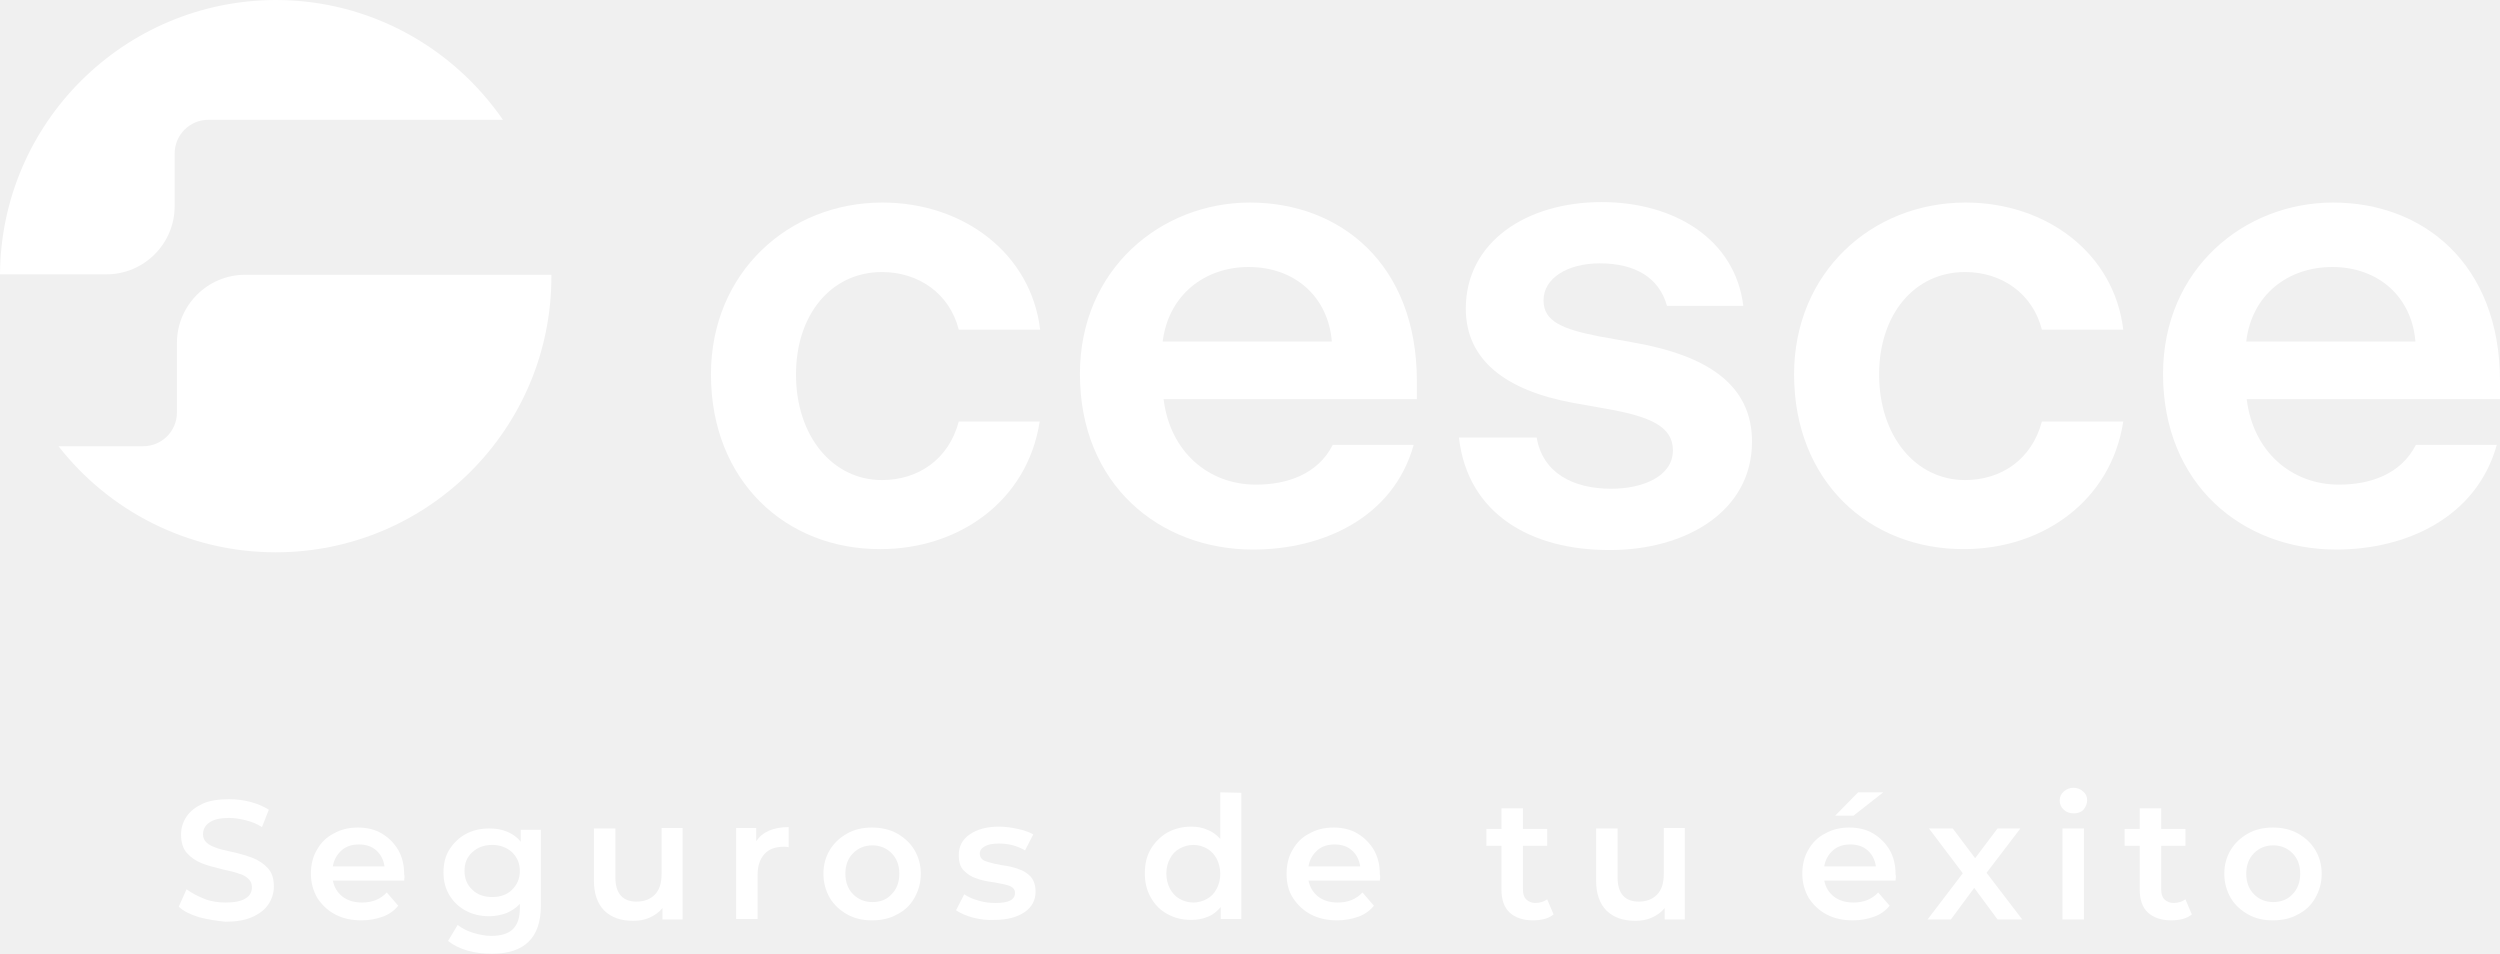
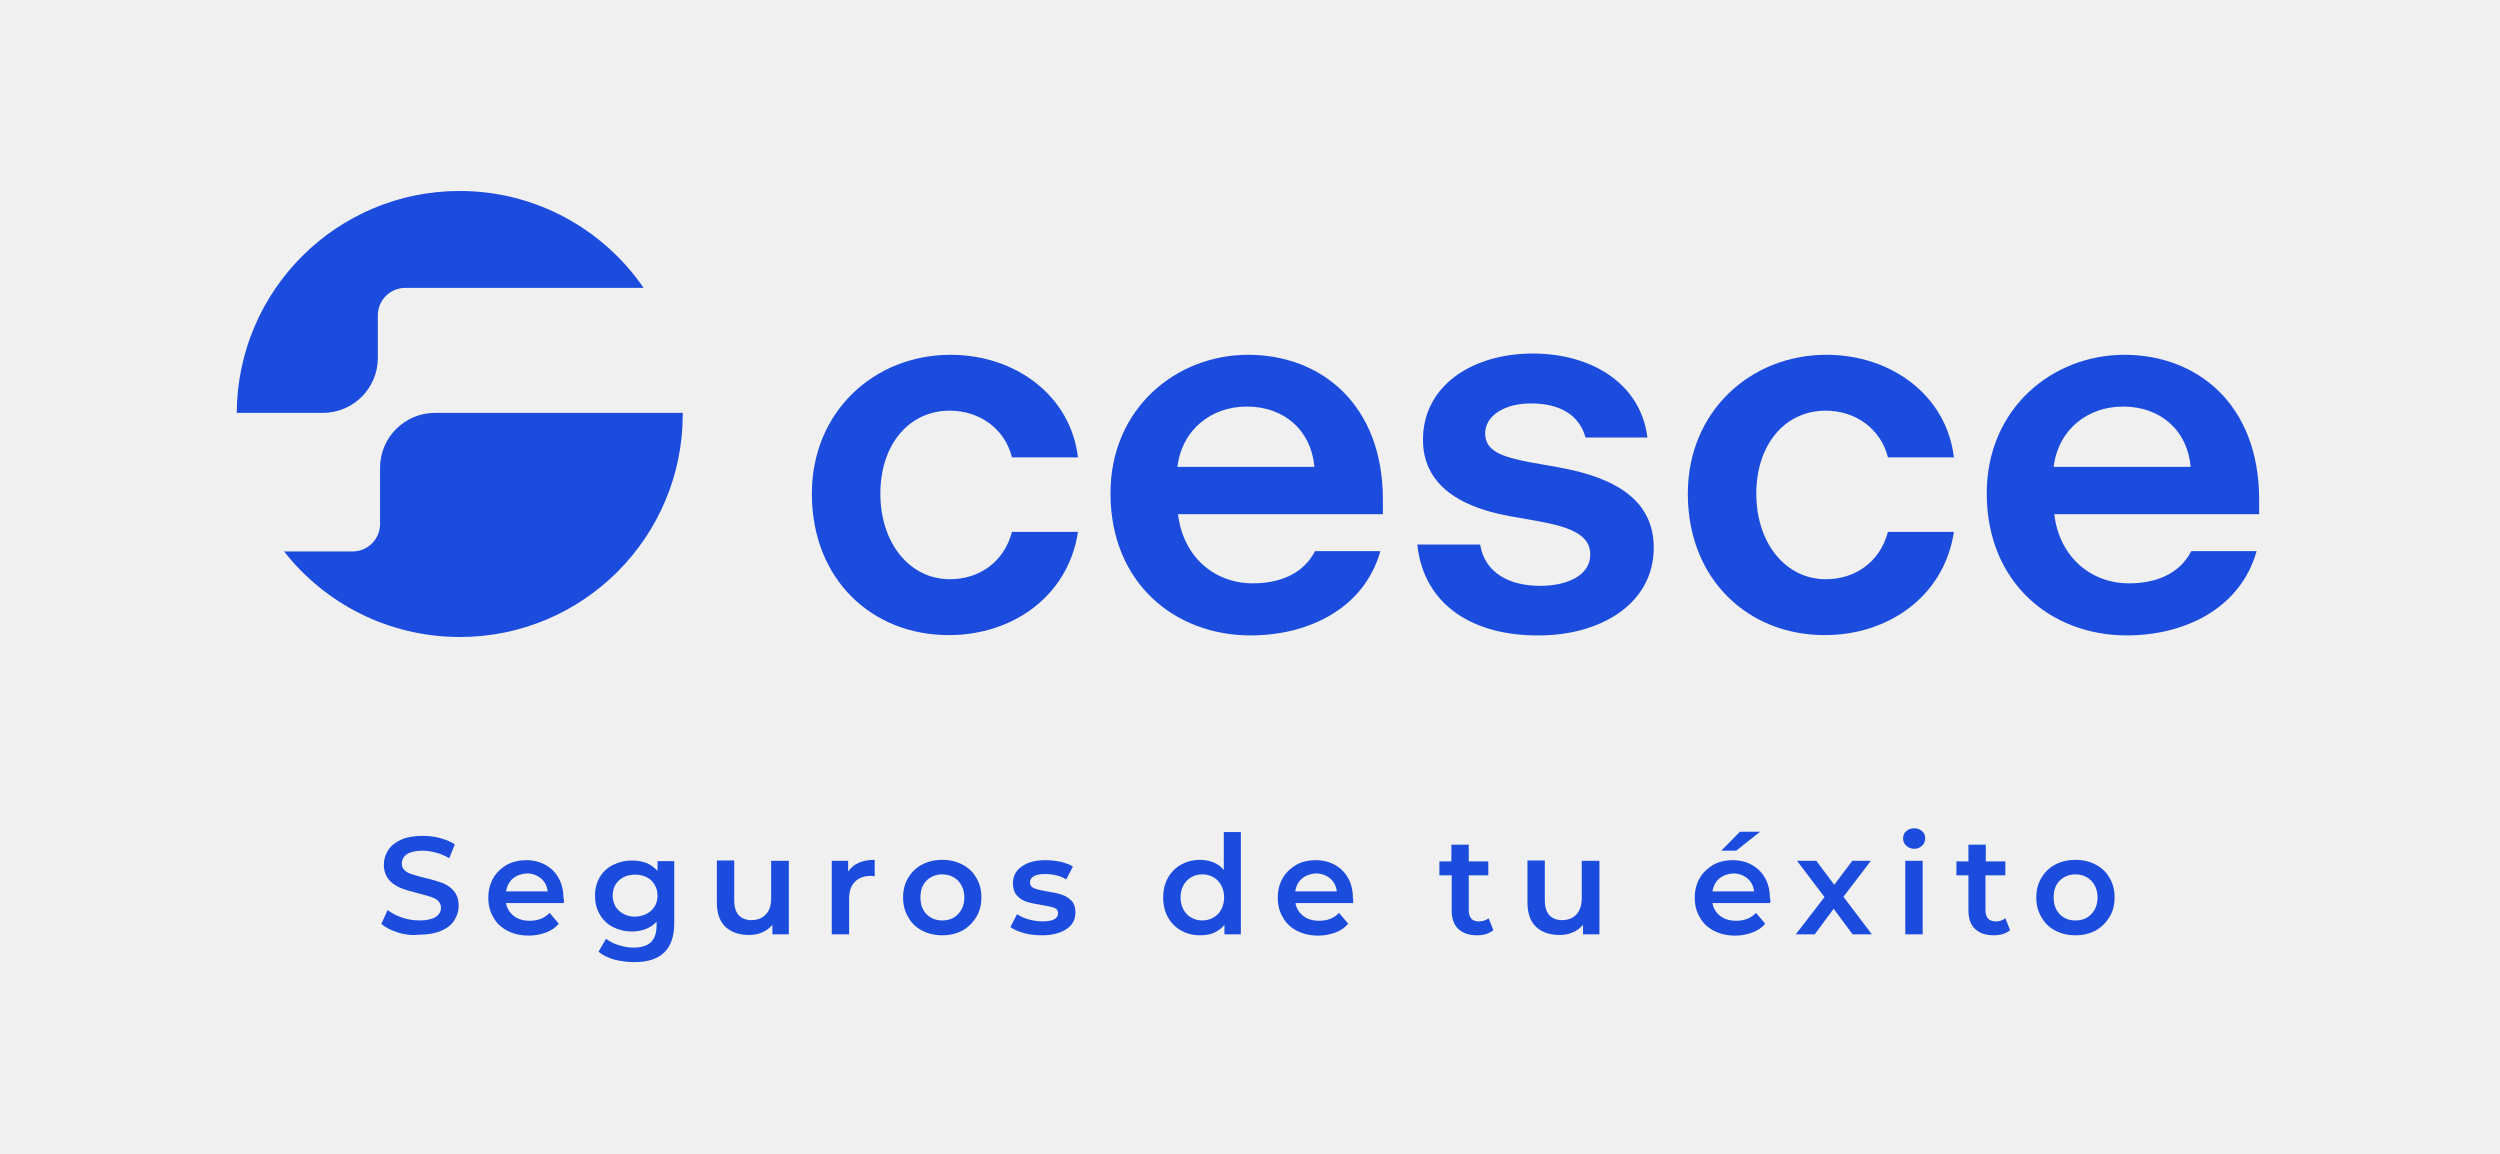
- <svg xmlns="http://www.w3.org/2000/svg" version="1.1" id="Capa_1" x="0px" y="0px" viewBox="0 0 546.8 208.6" style="enable-background:new 0 0 546.8 208.6;" xml:space="preserve">
+ <svg xmlns="http://www.w3.org/2000/svg" version="1.1" id="Capa_1" x="0px" y="0px" viewBox="0 0 792 365.3" style="enable-background:new 0 0 792 365.3;" xml:space="preserve">
  <style type="text/css">
- 	.st0{fill:#FFFFFF;}
+ 	.st0{fill:#1C4CDE;}
</style>
  <g>
    <g>
      <g>
-         <path class="st0" d="M155.5,81.9c0-22.3,17-37.6,37.5-37.6c17.7,0,32.5,11.1,34.5,27.8h-17.8c-2-7.9-8.8-12.6-16.8-12.6     c-11.1,0-18.8,9.3-18.8,22.4c0,13.5,8,23.1,18.8,23.1c7.9,0,14.6-4.5,16.8-12.8h17.7c-2.7,17.5-17.8,27.9-34.8,27.9     C171.9,120.2,155.5,105.2,155.5,81.9z" />
-         <path class="st0" d="M274.1,120.2c-20.6,0-37.9-14.3-37.9-38.4c0-23,17.8-37.5,37.2-37.5c19.6,0,36.5,13.3,36.5,39.1v3.9h-55.4     c1.4,11.5,9.8,18.7,20.2,18.7c6.7,0,13.5-2.2,16.8-8.7h17.7C304.7,113.4,289.1,120.2,274.1,120.2z M254.3,74.7h37     c-0.8-9.8-8.1-16.3-18.2-16.3C263.6,58.4,255.6,64.4,254.3,74.7z" />
-         <path class="st0" d="M319.1,95.7h17c1.3,7.7,7.9,11.2,16.3,11.2c6.9,0,13.5-2.7,13.5-8.4c0-5.2-4.9-7.4-14.6-9.1l-7.3-1.3     c-14.6-2.7-23.4-9.3-23.4-20.6c0-14.6,13.3-23.3,29.7-23.3c15.9,0,29.2,8.1,31,22.7h-16.7c-1.7-6.2-7-9.3-14.7-9.3     c-7,0-12.3,3.2-12.3,8.1c0,4.6,4.1,6.3,12.3,7.9l7.3,1.3c16,2.8,26,9.1,26,21.7c0,15.4-14.7,23.7-31,23.7     C335,120.4,321,112.5,319.1,95.7z" />
-         <path class="st0" d="M392.4,81.9c0-22.3,17-37.6,37.5-37.6c17.7,0,32.5,11.1,34.5,27.8h-17.8c-2-7.9-8.8-12.6-16.8-12.6     c-11.1,0-18.8,9.3-18.8,22.4c0,13.5,8,23.1,18.8,23.1c7.9,0,14.6-4.5,16.8-12.8h17.8c-2.7,17.5-17.8,27.9-34.8,27.9     C408.8,120.2,392.4,105.2,392.4,81.9z" />
-         <path class="st0" d="M511,120.2c-20.6,0-37.9-14.3-37.9-38.4c0-23,17.8-37.5,37.2-37.5c19.6,0,36.5,13.3,36.5,39.1v3.9h-55.4     c1.4,11.5,9.8,18.7,20.2,18.7c6.7,0,13.5-2.2,16.8-8.7h17.7C541.6,113.4,526,120.2,511,120.2z M491.3,74.7h37     c-0.8-9.8-8.1-16.3-18.2-16.3C500.5,58.4,492.5,64.4,491.3,74.7z" />
+         <path class="st0" d="M257.2,156.4c0-26.1,19.9-44,43.9-44c20.7,0,38.1,13,40.4,32.5h-20.9c-2.3-9.2-10.4-14.8-19.7-14.8     c-13,0-22,10.8-22,26.3c0,15.8,9.4,27.1,22,27.1c9.2,0,17.1-5.3,19.7-15h20.9c-3.1,20.5-20.9,32.7-40.8,32.7     C276.4,201.3,257.2,183.7,257.2,156.4z" />
+         <path class="st0" d="M396.2,201.3c-24.2,0-44.4-16.8-44.4-45c0-27,20.9-43.9,43.6-43.9c23,0,42.7,15.6,42.7,45.9v4.6h-64.9     c1.6,13.5,11.5,21.9,23.7,21.9c7.9,0,15.8-2.6,19.7-10.2h20.7C432,193.3,413.8,201.3,396.2,201.3z M373,147.9h43.4     c-1-11.5-9.5-19.1-21.4-19.1C383.9,128.8,374.5,135.9,373,147.9z" />
+         <path class="st0" d="M449,172.5h19.9c1.5,9,9.2,13.1,19.1,13.1c8.1,0,15.8-3.1,15.8-9.9c0-6.1-5.8-8.7-17.1-10.7l-8.5-1.5     c-17.1-3.1-27.4-10.8-27.4-24.2c0-17.1,15.6-27.3,34.8-27.3c18.6,0,34.2,9.5,36.3,26.6h-19.6c-2-7.2-8.2-10.8-17.3-10.8     c-8.2,0-14.5,3.8-14.5,9.5c0,5.4,4.8,7.4,14.5,9.2l8.5,1.5c18.7,3.3,30.4,10.7,30.4,25.5c0,18.1-17.3,27.8-36.3,27.8     C467.5,201.5,451.1,192.3,449,172.5z" />
+         <path class="st0" d="M534.7,156.4c0-26.1,19.9-44,43.9-44c20.7,0,38.1,13,40.4,32.5h-20.9c-2.3-9.2-10.4-14.8-19.7-14.8     c-13,0-22,10.8-22,26.3c0,15.8,9.4,27.1,22,27.1c9.2,0,17.1-5.3,19.7-15h20.9c-3.1,20.5-20.9,32.7-40.8,32.7     C554,201.3,534.7,183.7,534.7,156.4z" />
+         <path class="st0" d="M673.8,201.3c-24.2,0-44.4-16.8-44.4-45c0-27,20.9-43.9,43.6-43.9c23,0,42.7,15.6,42.7,45.9v4.6h-64.9     c1.6,13.5,11.5,21.9,23.7,21.9c7.9,0,15.8-2.6,19.7-10.2h20.7C709.6,193.3,691.4,201.3,673.8,201.3z M650.6,147.9H694     c-1-11.5-9.5-19.1-21.4-19.1C661.5,128.8,652.1,135.9,650.6,147.9z" />
      </g>
      <g>
-         <path class="st0" d="M0,60h23.3c8.2,0,14.9-6.7,14.9-14.9V33.6c0-4.1,3.3-7.4,7.4-7.4H110C99.1,10.4,80.9,0,60.3,0     C27.1,0.1,0.2,26.9,0,60z" />
-         <path class="st0" d="M120.6,60.1h-67c-8.2,0-14.9,6.7-14.9,14.9v15.2c0,4.1-3.3,7.4-7.4,7.4H12.8c11,14.1,28.2,23.2,47.5,23.2     c33.3,0,60.3-27,60.3-60.3C120.6,60.3,120.6,60.2,120.6,60.1z" />
+         <path class="st0" d="M75,130.8h27.3c9.6,0,17.4-7.8,17.4-17.4V99.9c0-4.8,3.9-8.7,8.7-8.7h75.5c-12.7-18.5-34.1-30.7-58.3-30.7     C106.8,60.5,75.2,91.9,75,130.8z" />
+         <path class="st0" d="M216.3,130.8l-78.5,0c-9.6,0-17.4,7.8-17.4,17.4V166c0,4.8-3.9,8.7-8.7,8.7H90     c12.9,16.5,33.1,27.1,55.7,27.1c39,0,70.6-31.6,70.6-70.6C216.3,131.1,216.3,130.9,216.3,130.8z" />
      </g>
    </g>
    <g>
-       <path class="st0" d="M43.5,200.6c-1.9-0.6-3.4-1.3-4.4-2.3l1.7-3.8c1.1,0.8,2.4,1.5,3.9,2.1s3.1,0.8,4.7,0.8    c1.9,0,3.4-0.3,4.3-0.9c1-0.6,1.4-1.4,1.4-2.5c0-0.7-0.3-1.4-0.8-1.8c-0.5-0.5-1.2-0.9-2-1.1c-0.8-0.3-1.9-0.6-3.4-0.9    c-2-0.5-3.6-0.9-4.8-1.4s-2.3-1.2-3.2-2.2s-1.3-2.4-1.3-4.1c0-1.4,0.4-2.7,1.2-3.9c0.8-1.2,2-2.1,3.5-2.8s3.5-1,5.8-1    c1.6,0,3.2,0.2,4.7,0.6s2.9,1,4,1.7l-1.5,3.8c-1.1-0.7-2.3-1.2-3.6-1.5c-1.2-0.3-2.4-0.5-3.6-0.5c-1.9,0-3.3,0.3-4.3,1    c-0.9,0.6-1.4,1.5-1.4,2.6c0,0.7,0.3,1.4,0.8,1.8c0.5,0.5,1.2,0.8,2,1.1c0.8,0.3,1.9,0.6,3.4,0.9c1.9,0.4,3.5,0.9,4.8,1.4    c1.2,0.5,2.3,1.2,3.2,2.2s1.3,2.3,1.3,4c0,1.4-0.4,2.7-1.2,3.9c-0.8,1.2-2,2.1-3.6,2.8c-1.6,0.7-3.5,1-5.8,1    C47.3,201.4,45.4,201.1,43.5,200.6z" />
-       <path class="st0" d="M88.4,192.6H72.8c0.3,1.5,1,2.6,2.1,3.5c1.2,0.9,2.6,1.3,4.3,1.3c2.2,0,4-0.7,5.4-2.2l2.5,2.9    c-0.9,1.1-2,1.9-3.4,2.4s-2.9,0.8-4.6,0.8c-2.2,0-4.1-0.4-5.8-1.3s-2.9-2.1-3.9-3.6c-0.9-1.6-1.4-3.3-1.4-5.3    c0-1.9,0.4-3.7,1.3-5.2c0.9-1.6,2.1-2.8,3.7-3.6c1.6-0.9,3.3-1.3,5.3-1.3c1.9,0,3.7,0.4,5.2,1.3s2.7,2.1,3.6,3.6    c0.9,1.6,1.3,3.3,1.3,5.4C88.5,191.5,88.5,192,88.4,192.6z M74.7,186c-1,0.9-1.7,2.1-1.9,3.5h11.3c-0.2-1.4-0.8-2.6-1.8-3.5    s-2.3-1.3-3.8-1.3C77,184.7,75.7,185.1,74.7,186z" />
-       <path class="st0" d="M118.3,181.2v16.9c0,7-3.6,10.5-10.7,10.5c-1.9,0-3.7-0.2-5.4-0.7s-3.1-1.2-4.2-2.1l2.1-3.5    c0.9,0.7,2,1.3,3.3,1.7c1.3,0.4,2.7,0.7,4,0.7c2.2,0,3.8-0.5,4.8-1.5s1.5-2.5,1.5-4.5v-1c-0.8,0.9-1.8,1.5-2.9,2    c-1.1,0.4-2.4,0.7-3.8,0.7c-1.9,0-3.6-0.4-5.1-1.2s-2.7-1.9-3.6-3.4c-0.9-1.5-1.3-3.1-1.3-5s0.4-3.6,1.3-5s2.1-2.6,3.6-3.4    s3.2-1.2,5.1-1.2c1.4,0,2.7,0.2,3.9,0.7s2.2,1.2,3,2.2v-2.6h4.4V181.2z M112,194.6c1.1-1.1,1.7-2.4,1.7-4.1s-0.6-3-1.7-4.1    c-1.1-1-2.6-1.6-4.3-1.6c-1.8,0-3.2,0.5-4.4,1.6s-1.7,2.4-1.7,4.1s0.6,3.1,1.7,4.1c1.1,1.1,2.6,1.6,4.4,1.6    C109.4,196.2,110.9,195.7,112,194.6z" />
-       <path class="st0" d="M149.3,181.2v19.9h-4.4v-2.5c-0.7,0.9-1.7,1.6-2.8,2.1c-1.1,0.5-2.3,0.7-3.6,0.7c-2.7,0-4.7-0.7-6.3-2.2    c-1.5-1.5-2.3-3.7-2.3-6.6v-11.4h4.7v10.7c0,1.8,0.4,3.1,1.2,4c0.8,0.9,2,1.3,3.4,1.3c1.7,0,3-0.5,4-1.5s1.5-2.5,1.5-4.5v-10.1    h4.6V181.2z" />
-       <path class="st0" d="M172.5,180.9v4.4c-0.4-0.1-0.8-0.1-1.1-0.1c-1.8,0-3.2,0.5-4.2,1.6s-1.5,2.6-1.5,4.6v9.6H161v-19.9h4.4v2.9    C166.7,182,169.1,180.9,172.5,180.9z" />
-       <path class="st0" d="M185.3,200c-1.6-0.9-2.9-2.1-3.8-3.6c-0.9-1.6-1.4-3.3-1.4-5.3s0.5-3.7,1.4-5.2s2.2-2.7,3.8-3.6    c1.6-0.9,3.4-1.3,5.4-1.3s3.9,0.4,5.5,1.3s2.9,2.1,3.8,3.6s1.4,3.3,1.4,5.2c0,2-0.5,3.7-1.4,5.3s-2.2,2.8-3.8,3.6    c-1.6,0.9-3.4,1.3-5.5,1.3C188.7,201.3,186.9,200.9,185.3,200z M195,195.6c1.1-1.1,1.7-2.6,1.7-4.5s-0.6-3.4-1.7-4.5    s-2.5-1.7-4.2-1.7s-3.1,0.6-4.2,1.7s-1.7,2.6-1.7,4.5s0.6,3.4,1.7,4.5s2.5,1.7,4.2,1.7S193.9,196.8,195,195.6z" />
-       <path class="st0" d="M212.8,200.7c-1.5-0.4-2.8-1-3.7-1.6l1.8-3.5c0.9,0.6,2,1.1,3.2,1.4c1.3,0.4,2.5,0.5,3.7,0.5    c2.8,0,4.2-0.7,4.2-2.2c0-0.7-0.4-1.2-1.1-1.5s-1.8-0.5-3.4-0.8c-1.6-0.2-3-0.5-4-0.9c-1-0.3-1.9-0.9-2.7-1.7    c-0.8-0.8-1.1-1.9-1.1-3.4c0-1.9,0.8-3.4,2.4-4.5s3.7-1.7,6.4-1.7c1.4,0,2.7,0.2,4.1,0.5s2.5,0.7,3.4,1.2l-1.8,3.5    c-1.7-1-3.6-1.5-5.7-1.5c-1.4,0-2.4,0.2-3.1,0.6s-1.1,0.9-1.1,1.6s0.4,1.3,1.1,1.6c0.8,0.3,1.9,0.6,3.5,0.9    c1.6,0.2,2.9,0.5,3.9,0.9c1,0.3,1.9,0.9,2.6,1.6c0.7,0.8,1.1,1.9,1.1,3.3c0,1.9-0.8,3.4-2.4,4.5s-3.8,1.7-6.6,1.7    C215.9,201.3,214.4,201.1,212.8,200.7z" />
-       <path class="st0" d="M271.5,173.4V201H267v-2.6c-0.8,0.9-1.7,1.7-2.8,2.1c-1.1,0.5-2.4,0.7-3.7,0.7c-1.9,0-3.6-0.4-5.2-1.3    c-1.5-0.8-2.7-2-3.6-3.6s-1.3-3.3-1.3-5.3s0.4-3.8,1.3-5.3s2.1-2.7,3.6-3.6c1.5-0.8,3.2-1.3,5.2-1.3c1.3,0,2.5,0.2,3.6,0.7    c1.1,0.4,2,1.1,2.8,2v-10.2L271.5,173.4L271.5,173.4z M264,196.6c0.9-0.5,1.6-1.2,2.1-2.2c0.5-0.9,0.8-2,0.8-3.3    c0-1.2-0.3-2.3-0.8-3.3c-0.5-0.9-1.2-1.7-2.1-2.2s-1.9-0.8-3-0.8s-2.1,0.3-3,0.8s-1.6,1.2-2.1,2.2c-0.5,0.9-0.8,2-0.8,3.3    c0,1.2,0.3,2.3,0.8,3.3c0.5,0.9,1.2,1.7,2.1,2.2s1.9,0.8,3,0.8S263.1,197.1,264,196.6z" />
-       <path class="st0" d="M301.8,192.6h-15.6c0.3,1.5,1,2.6,2.1,3.5c1.2,0.9,2.6,1.3,4.3,1.3c2.2,0,4-0.7,5.4-2.2l2.5,2.9    c-0.9,1.1-2,1.9-3.4,2.4s-2.9,0.8-4.6,0.8c-2.2,0-4.1-0.4-5.8-1.3c-1.7-0.9-2.9-2.1-3.9-3.6s-1.4-3.3-1.4-5.3    c0-1.9,0.4-3.7,1.3-5.2c0.9-1.6,2.1-2.8,3.7-3.6c1.6-0.9,3.3-1.3,5.3-1.3c1.9,0,3.7,0.4,5.2,1.3s2.7,2.1,3.6,3.6    c0.9,1.6,1.3,3.3,1.3,5.4C301.9,191.5,301.9,192,301.8,192.6z M288.1,186c-1,0.9-1.7,2.1-1.9,3.5h11.3c-0.2-1.4-0.8-2.6-1.8-3.5    s-2.3-1.3-3.8-1.3C290.4,184.7,289.1,185.1,288.1,186z" />
-       <path class="st0" d="M339.8,200c-0.5,0.4-1.2,0.8-2,1s-1.6,0.3-2.5,0.3c-2.2,0-3.9-0.6-5.1-1.7s-1.8-2.8-1.8-5V185h-3.3v-3.7h3.3    v-4.5h4.7v4.5h5.3v3.7h-5.3v9.5c0,1,0.2,1.7,0.7,2.2s1.2,0.8,2,0.8c1,0,1.9-0.3,2.6-0.8L339.8,200z" />
-       <path class="st0" d="M368.5,181.2v19.9h-4.4v-2.5c-0.7,0.9-1.7,1.6-2.8,2.1c-1.1,0.5-2.3,0.7-3.6,0.7c-2.7,0-4.7-0.7-6.3-2.2    c-1.5-1.5-2.3-3.7-2.3-6.6v-11.4h4.7v10.7c0,1.8,0.4,3.1,1.2,4c0.8,0.9,2,1.3,3.4,1.3c1.7,0,3-0.5,4-1.5s1.5-2.5,1.5-4.5v-10.1    h4.6V181.2z" />
-       <path class="st0" d="M414.6,192.6H399c0.3,1.5,1,2.6,2.1,3.5c1.2,0.9,2.6,1.3,4.3,1.3c2.2,0,4-0.7,5.4-2.2l2.5,2.9    c-0.9,1.1-2,1.9-3.4,2.4s-2.9,0.8-4.6,0.8c-2.2,0-4.1-0.4-5.8-1.3s-2.9-2.1-3.9-3.6c-0.9-1.6-1.4-3.3-1.4-5.3    c0-1.9,0.4-3.7,1.3-5.2c0.9-1.6,2.1-2.8,3.7-3.6c1.6-0.9,3.3-1.3,5.3-1.3c1.9,0,3.7,0.4,5.2,1.3s2.7,2.1,3.6,3.6    c0.9,1.6,1.3,3.3,1.3,5.4C414.7,191.5,414.7,192,414.6,192.6z M400.9,186c-1,0.9-1.7,2.1-1.9,3.5h11.3c-0.2-1.4-0.8-2.6-1.8-3.5    s-2.3-1.3-3.8-1.3C403.2,184.7,401.9,185.1,400.9,186z M406.4,173.3h5.5l-6.5,5.1h-4L406.4,173.3z" />
-       <path class="st0" d="M436.9,201.1l-5.1-6.9l-5.1,6.9h-5.1l7.7-10.1l-7.4-9.8h5.2l4.9,6.5l4.9-6.5h5l-7.4,9.7l7.8,10.2L436.9,201.1    L436.9,201.1z" />
-       <path class="st0" d="M451.4,177.1c-0.6-0.5-0.9-1.2-0.9-2s0.3-1.5,0.9-2c0.6-0.5,1.3-0.8,2.1-0.8s1.6,0.3,2.1,0.8    c0.6,0.5,0.9,1.1,0.9,1.9s-0.3,1.5-0.8,2.1c-0.6,0.6-1.3,0.8-2.1,0.8C452.6,177.9,451.9,177.6,451.4,177.1z M451.1,181.2h4.7v19.9    h-4.7V181.2z" />
-       <path class="st0" d="M479.4,200c-0.5,0.4-1.2,0.8-2,1s-1.6,0.3-2.5,0.3c-2.2,0-3.9-0.6-5.1-1.7c-1.2-1.1-1.8-2.8-1.8-5V185h-3.3    v-3.7h3.3v-4.5h4.7v4.5h5.3v3.7h-5.3v9.5c0,1,0.2,1.7,0.7,2.2s1.2,0.8,2,0.8c1,0,1.9-0.3,2.6-0.8L479.4,200z" />
-       <path class="st0" d="M491.7,200c-1.6-0.9-2.9-2.1-3.8-3.6c-0.9-1.6-1.4-3.3-1.4-5.3s0.5-3.7,1.4-5.2s2.2-2.7,3.8-3.6    s3.4-1.3,5.4-1.3s3.9,0.4,5.5,1.3s2.9,2.1,3.8,3.6c0.9,1.5,1.4,3.3,1.4,5.2c0,2-0.5,3.7-1.4,5.3s-2.2,2.8-3.8,3.6    c-1.6,0.9-3.4,1.3-5.5,1.3C495.1,201.3,493.3,200.9,491.7,200z M501.4,195.6c1.1-1.1,1.7-2.6,1.7-4.5s-0.6-3.4-1.7-4.5    c-1.1-1.1-2.5-1.7-4.2-1.7s-3.1,0.6-4.2,1.7c-1.1,1.1-1.7,2.6-1.7,4.5s0.6,3.4,1.7,4.5c1.1,1.1,2.5,1.7,4.2,1.7    C498.8,197.3,500.3,196.8,501.4,195.6z" />
+       <path class="st0" d="M126,295.4c-2.2-0.7-3.9-1.6-5.2-2.7l2-4.4c1.3,1,2.8,1.8,4.6,2.4s3.6,0.9,5.5,0.9c2.3,0,4-0.4,5.1-1.1    c1.1-0.7,1.7-1.7,1.7-2.9c0-0.9-0.3-1.6-0.9-2.2c-0.6-0.6-1.4-1-2.4-1.3c-1-0.3-2.3-0.7-3.9-1.1c-2.3-0.6-4.2-1.1-5.6-1.7    c-1.4-0.6-2.7-1.4-3.7-2.6c-1-1.2-1.6-2.8-1.6-4.8c0-1.7,0.5-3.2,1.4-4.6c0.9-1.4,2.3-2.5,4.1-3.3c1.8-0.8,4.1-1.2,6.8-1.2    c1.9,0,3.7,0.2,5.5,0.7c1.8,0.5,3.4,1.1,4.7,2l-1.8,4.4c-1.3-0.8-2.7-1.4-4.2-1.8c-1.5-0.4-2.9-0.6-4.2-0.6c-2.2,0-3.9,0.4-5,1.1    c-1.1,0.8-1.6,1.8-1.6,3c0,0.9,0.3,1.6,0.9,2.1c0.6,0.6,1.4,1,2.4,1.3c1,0.3,2.3,0.7,3.9,1.1c2.3,0.5,4.1,1.1,5.6,1.6    c1.5,0.6,2.7,1.4,3.7,2.6c1,1.2,1.5,2.7,1.5,4.7c0,1.7-0.5,3.2-1.4,4.6c-0.9,1.4-2.3,2.5-4.2,3.3c-1.9,0.8-4.1,1.2-6.8,1.2    C130.5,296.4,128.2,296.1,126,295.4z" />
+       <path class="st0" d="M178.6,286.1h-18.3c0.3,1.7,1.2,3.1,2.5,4.1c1.3,1,3,1.5,5,1.5c2.6,0,4.7-0.8,6.3-2.5l2.9,3.4    c-1,1.3-2.4,2.2-4,2.8c-1.6,0.6-3.4,1-5.4,1c-2.6,0-4.8-0.5-6.8-1.5c-1.9-1-3.5-2.4-4.5-4.3c-1.1-1.8-1.6-3.9-1.6-6.2    c0-2.3,0.5-4.3,1.5-6.1c1-1.8,2.5-3.2,4.3-4.3c1.8-1,3.9-1.5,6.2-1.5c2.3,0,4.3,0.5,6.1,1.5c1.8,1,3.2,2.4,4.2,4.2    c1,1.8,1.5,3.9,1.5,6.3C178.7,284.9,178.7,285.4,178.6,286.1z M162.5,278.3c-1.2,1-1.9,2.4-2.2,4.1h13.2c-0.2-1.7-0.9-3.1-2.1-4.1    c-1.2-1-2.7-1.6-4.5-1.6C165.2,276.8,163.7,277.3,162.5,278.3z" />
+       <path class="st0" d="M213.6,272.7v19.8c0,8.2-4.2,12.3-12.6,12.3c-2.2,0-4.4-0.3-6.4-0.8c-2-0.6-3.7-1.4-5-2.5l2.4-4.1    c1,0.8,2.3,1.5,3.9,2c1.6,0.5,3.1,0.8,4.7,0.8c2.6,0,4.4-0.6,5.6-1.7c1.2-1.2,1.8-2.9,1.8-5.3v-1.2c-0.9,1-2.1,1.8-3.4,2.3    c-1.3,0.5-2.8,0.8-4.4,0.8c-2.2,0-4.2-0.5-6-1.4c-1.8-0.9-3.2-2.3-4.2-4c-1-1.7-1.5-3.7-1.5-5.9c0-2.2,0.5-4.2,1.5-5.9    c1-1.7,2.4-3,4.2-3.9c1.8-0.9,3.8-1.4,6-1.4c1.7,0,3.2,0.3,4.6,0.8c1.4,0.6,2.5,1.4,3.5,2.5v-3.1H213.6z M206.3,288.5    c1.3-1.2,2-2.8,2-4.8c0-1.9-0.7-3.5-2-4.8c-1.3-1.2-3-1.8-5.1-1.8c-2.1,0-3.8,0.6-5.1,1.8c-1.3,1.2-2,2.8-2,4.8c0,2,0.7,3.6,2,4.8    c1.3,1.2,3,1.9,5.1,1.9C203.3,290.3,204.9,289.7,206.3,288.5z" />
+       <path class="st0" d="M249.9,272.7V296h-5.2v-3c-0.9,1-2,1.9-3.3,2.4c-1.3,0.6-2.7,0.8-4.2,0.8c-3.1,0-5.6-0.9-7.4-2.6    c-1.8-1.7-2.7-4.3-2.7-7.7v-13.3h5.5v12.6c0,2.1,0.5,3.7,1.4,4.7c0.9,1,2.3,1.6,4,1.6c1.9,0,3.5-0.6,4.6-1.8    c1.2-1.2,1.7-2.9,1.7-5.2v-11.8H249.9z" />
+       <path class="st0" d="M277.1,272.4v5.2c-0.5-0.1-0.9-0.1-1.3-0.1c-2.1,0-3.8,0.6-5,1.9c-1.2,1.2-1.8,3-1.8,5.3V296h-5.5v-23.3h5.2    v3.4C270.3,273.7,273.1,272.4,277.1,272.4z" />
+       <path class="st0" d="M292.1,294.8c-1.9-1-3.4-2.4-4.4-4.3c-1.1-1.8-1.6-3.9-1.6-6.2c0-2.3,0.5-4.3,1.6-6.2    c1.1-1.8,2.5-3.2,4.4-4.2c1.9-1,4-1.5,6.4-1.5c2.4,0,4.5,0.5,6.4,1.5c1.9,1,3.4,2.4,4.4,4.2c1.1,1.8,1.6,3.9,1.6,6.2    c0,2.3-0.5,4.4-1.6,6.2c-1.1,1.8-2.5,3.2-4.4,4.3c-1.9,1-4,1.5-6.4,1.5C296.1,296.3,294,295.8,292.1,294.8z M303.5,289.6    c1.3-1.3,2-3.1,2-5.3c0-2.2-0.7-3.9-2-5.3c-1.3-1.3-3-2-5-2c-2,0-3.7,0.7-5,2c-1.3,1.3-1.9,3.1-1.9,5.3c0,2.2,0.6,3.9,1.9,5.3    c1.3,1.3,2.9,2,5,2C300.5,291.6,302.2,291,303.5,289.6z" />
+       <path class="st0" d="M324.4,295.6c-1.8-0.5-3.2-1.1-4.3-1.9l2.1-4.1c1,0.7,2.3,1.3,3.8,1.7c1.5,0.4,2.9,0.6,4.3,0.6    c3.3,0,4.9-0.9,4.9-2.6c0-0.8-0.4-1.4-1.2-1.7c-0.8-0.3-2.2-0.6-4-0.9c-1.9-0.3-3.5-0.6-4.7-1c-1.2-0.4-2.3-1-3.1-2    c-0.9-0.9-1.3-2.3-1.3-3.9c0-2.2,0.9-4,2.8-5.3c1.8-1.3,4.3-2,7.5-2c1.6,0,3.2,0.2,4.8,0.5c1.6,0.4,2.9,0.9,3.9,1.5l-2.1,4.1    c-2-1.2-4.2-1.7-6.7-1.7c-1.6,0-2.8,0.2-3.6,0.7c-0.8,0.5-1.2,1.1-1.2,1.9c0,0.9,0.4,1.5,1.3,1.9c0.9,0.4,2.3,0.7,4.1,1    c1.9,0.3,3.4,0.6,4.6,1c1.2,0.4,2.2,1,3.1,1.9c0.9,0.9,1.3,2.2,1.3,3.8c0,2.2-0.9,3.9-2.8,5.2c-1.9,1.3-4.5,2-7.7,2    C328,296.3,326.2,296.1,324.4,295.6z" />
+       <path class="st0" d="M393.1,263.6V296h-5.2v-3c-0.9,1.1-2,1.9-3.3,2.5c-1.3,0.6-2.8,0.8-4.4,0.8c-2.2,0-4.3-0.5-6-1.5    c-1.8-1-3.2-2.4-4.2-4.2c-1-1.8-1.5-3.9-1.5-6.3c0-2.4,0.5-4.4,1.5-6.2c1-1.8,2.4-3.2,4.2-4.2c1.8-1,3.8-1.5,6-1.5    c1.5,0,3,0.3,4.2,0.8c1.3,0.5,2.4,1.3,3.3,2.4v-12H393.1z M384.4,290.7c1-0.6,1.9-1.4,2.5-2.6c0.6-1.1,0.9-2.4,0.9-3.8    c0-1.5-0.3-2.7-0.9-3.8c-0.6-1.1-1.4-2-2.5-2.6c-1-0.6-2.2-0.9-3.5-0.9c-1.3,0-2.5,0.3-3.5,0.9c-1,0.6-1.9,1.4-2.5,2.6    c-0.6,1.1-0.9,2.4-0.9,3.8c0,1.5,0.3,2.7,0.9,3.8c0.6,1.1,1.4,2,2.5,2.6c1,0.6,2.2,0.9,3.5,0.9    C382.1,291.6,383.3,291.3,384.4,290.7z" />
+       <path class="st0" d="M428.7,286.1h-18.3c0.3,1.7,1.2,3.1,2.5,4.1c1.3,1,3,1.5,5,1.5c2.6,0,4.7-0.8,6.3-2.5l2.9,3.4    c-1,1.3-2.4,2.2-4,2.8c-1.6,0.6-3.4,1-5.4,1c-2.6,0-4.8-0.5-6.8-1.5c-1.9-1-3.5-2.4-4.5-4.3c-1.1-1.8-1.6-3.9-1.6-6.2    c0-2.3,0.5-4.3,1.5-6.1c1-1.8,2.5-3.2,4.3-4.3c1.8-1,3.9-1.5,6.2-1.5c2.3,0,4.3,0.5,6.1,1.5c1.8,1,3.2,2.4,4.2,4.2    c1,1.8,1.5,3.9,1.5,6.3C428.7,284.9,428.7,285.4,428.7,286.1z M412.5,278.3c-1.2,1-1.9,2.4-2.2,4.1h13.2c-0.2-1.7-0.9-3.1-2.1-4.1    c-1.2-1-2.7-1.6-4.5-1.6C415.2,276.8,413.7,277.3,412.5,278.3z" />
+       <path class="st0" d="M473.1,294.7c-0.6,0.5-1.4,0.9-2.3,1.2c-0.9,0.3-1.9,0.4-2.9,0.4c-2.6,0-4.5-0.7-5.9-2    c-1.4-1.3-2.1-3.3-2.1-5.8v-11.2H456v-4.4h3.8v-5.3h5.5v5.3h6.2v4.4h-6.2v11.1c0,1.1,0.3,2,0.8,2.6s1.4,0.9,2.4,0.9    c1.2,0,2.2-0.3,3.1-1L473.1,294.7z" />
+       <path class="st0" d="M506.7,272.7V296h-5.2v-3c-0.9,1-2,1.9-3.3,2.4c-1.3,0.6-2.7,0.8-4.2,0.8c-3.1,0-5.6-0.9-7.4-2.6    c-1.8-1.7-2.7-4.3-2.7-7.7v-13.3h5.5v12.6c0,2.1,0.5,3.7,1.4,4.7c0.9,1,2.3,1.6,4,1.6c1.9,0,3.5-0.6,4.6-1.8s1.7-2.9,1.7-5.2    v-11.8H506.7z" />
+       <path class="st0" d="M560.8,286.1h-18.3c0.3,1.7,1.2,3.1,2.5,4.1c1.3,1,3,1.5,5,1.5c2.6,0,4.7-0.8,6.3-2.5l2.9,3.4    c-1,1.3-2.4,2.2-4,2.8c-1.6,0.6-3.4,1-5.4,1c-2.6,0-4.8-0.5-6.8-1.5c-1.9-1-3.5-2.4-4.5-4.3c-1.1-1.8-1.6-3.9-1.6-6.2    c0-2.3,0.5-4.3,1.5-6.1c1-1.8,2.5-3.2,4.3-4.3c1.8-1,3.9-1.5,6.2-1.5c2.3,0,4.3,0.5,6.1,1.5c1.8,1,3.2,2.4,4.2,4.2    c1,1.8,1.5,3.9,1.5,6.3C560.9,284.9,560.9,285.4,560.8,286.1z M544.7,278.3c-1.2,1-1.9,2.4-2.2,4.1h13.2c-0.2-1.7-0.9-3.1-2.1-4.1    c-1.2-1-2.7-1.6-4.5-1.6C547.4,276.8,545.9,277.3,544.7,278.3z M551.2,263.5h6.4l-7.6,6h-4.7L551.2,263.5z" />
+       <path class="st0" d="M586.9,296l-6-8.1l-6,8.1h-6l9.1-11.8l-8.7-11.5h6.1l5.7,7.6l5.7-7.6h5.9l-8.7,11.4L593,296H586.9z" />
+       <path class="st0" d="M603.9,267.9c-0.7-0.6-1-1.4-1-2.3c0-0.9,0.3-1.7,1-2.3c0.7-0.6,1.5-0.9,2.5-0.9c1,0,1.8,0.3,2.5,0.9    c0.7,0.6,1,1.3,1,2.2c0,1-0.3,1.8-1,2.4c-0.7,0.7-1.5,1-2.5,1C605.4,268.9,604.5,268.5,603.9,267.9z M603.6,272.7h5.5V296h-5.5    V272.7z" />
+       <path class="st0" d="M636.8,294.7c-0.6,0.5-1.4,0.9-2.3,1.2c-0.9,0.3-1.9,0.4-2.9,0.4c-2.6,0-4.5-0.7-5.9-2    c-1.4-1.3-2.1-3.3-2.1-5.8v-11.2h-3.8v-4.4h3.8v-5.3h5.5v5.3h6.2v4.4H629v11.1c0,1.1,0.3,2,0.8,2.6c0.6,0.6,1.4,0.9,2.4,0.9    c1.2,0,2.2-0.3,3.1-1L636.8,294.7z" />
+       <path class="st0" d="M651.1,294.8c-1.9-1-3.4-2.4-4.4-4.3c-1.1-1.8-1.6-3.9-1.6-6.2c0-2.3,0.5-4.3,1.6-6.2    c1.1-1.8,2.5-3.2,4.4-4.2c1.9-1,4-1.5,6.4-1.5c2.4,0,4.5,0.5,6.4,1.5c1.9,1,3.4,2.4,4.4,4.2c1.1,1.8,1.6,3.9,1.6,6.2    c0,2.3-0.5,4.4-1.6,6.2c-1.1,1.8-2.5,3.2-4.4,4.3c-1.9,1-4,1.5-6.4,1.5C655.1,296.3,653,295.8,651.1,294.8z M662.5,289.6    c1.3-1.3,2-3.1,2-5.3c0-2.2-0.7-3.9-2-5.3c-1.3-1.3-3-2-5-2c-2,0-3.7,0.7-5,2c-1.3,1.3-1.9,3.1-1.9,5.3c0,2.2,0.6,3.9,1.9,5.3    c1.3,1.3,2.9,2,5,2C659.5,291.6,661.2,291,662.5,289.6z" />
    </g>
  </g>
</svg>
